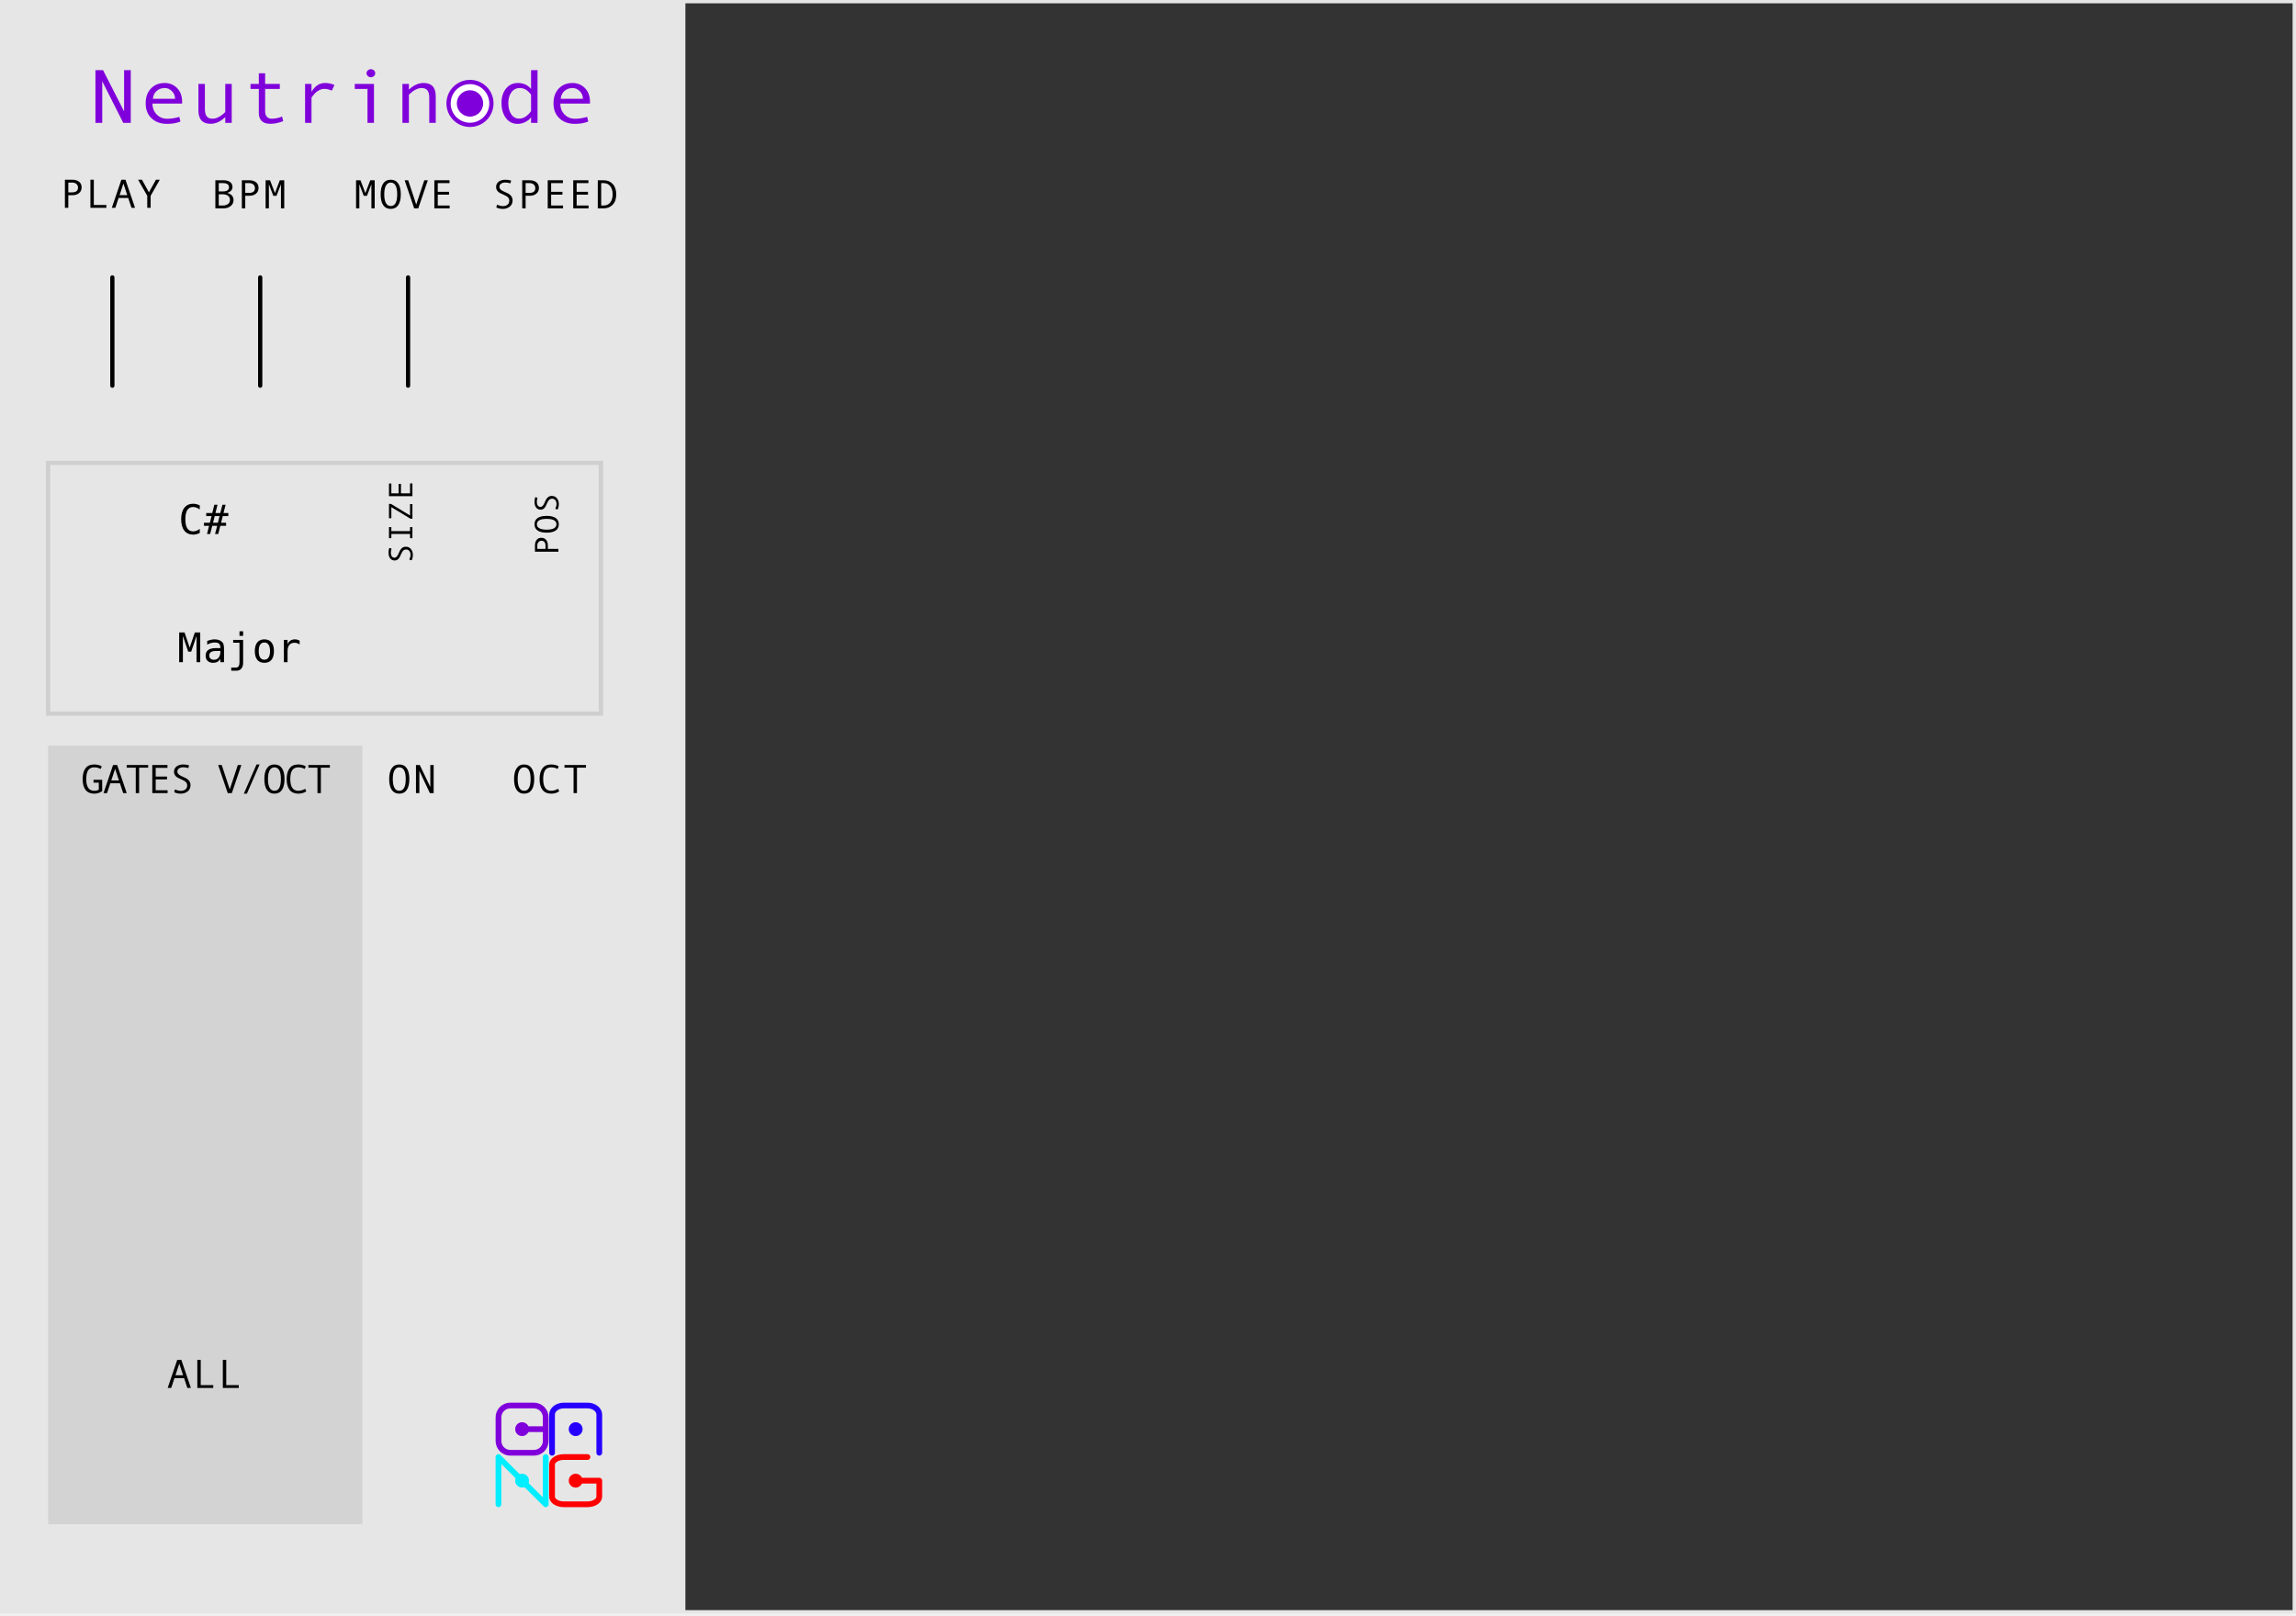
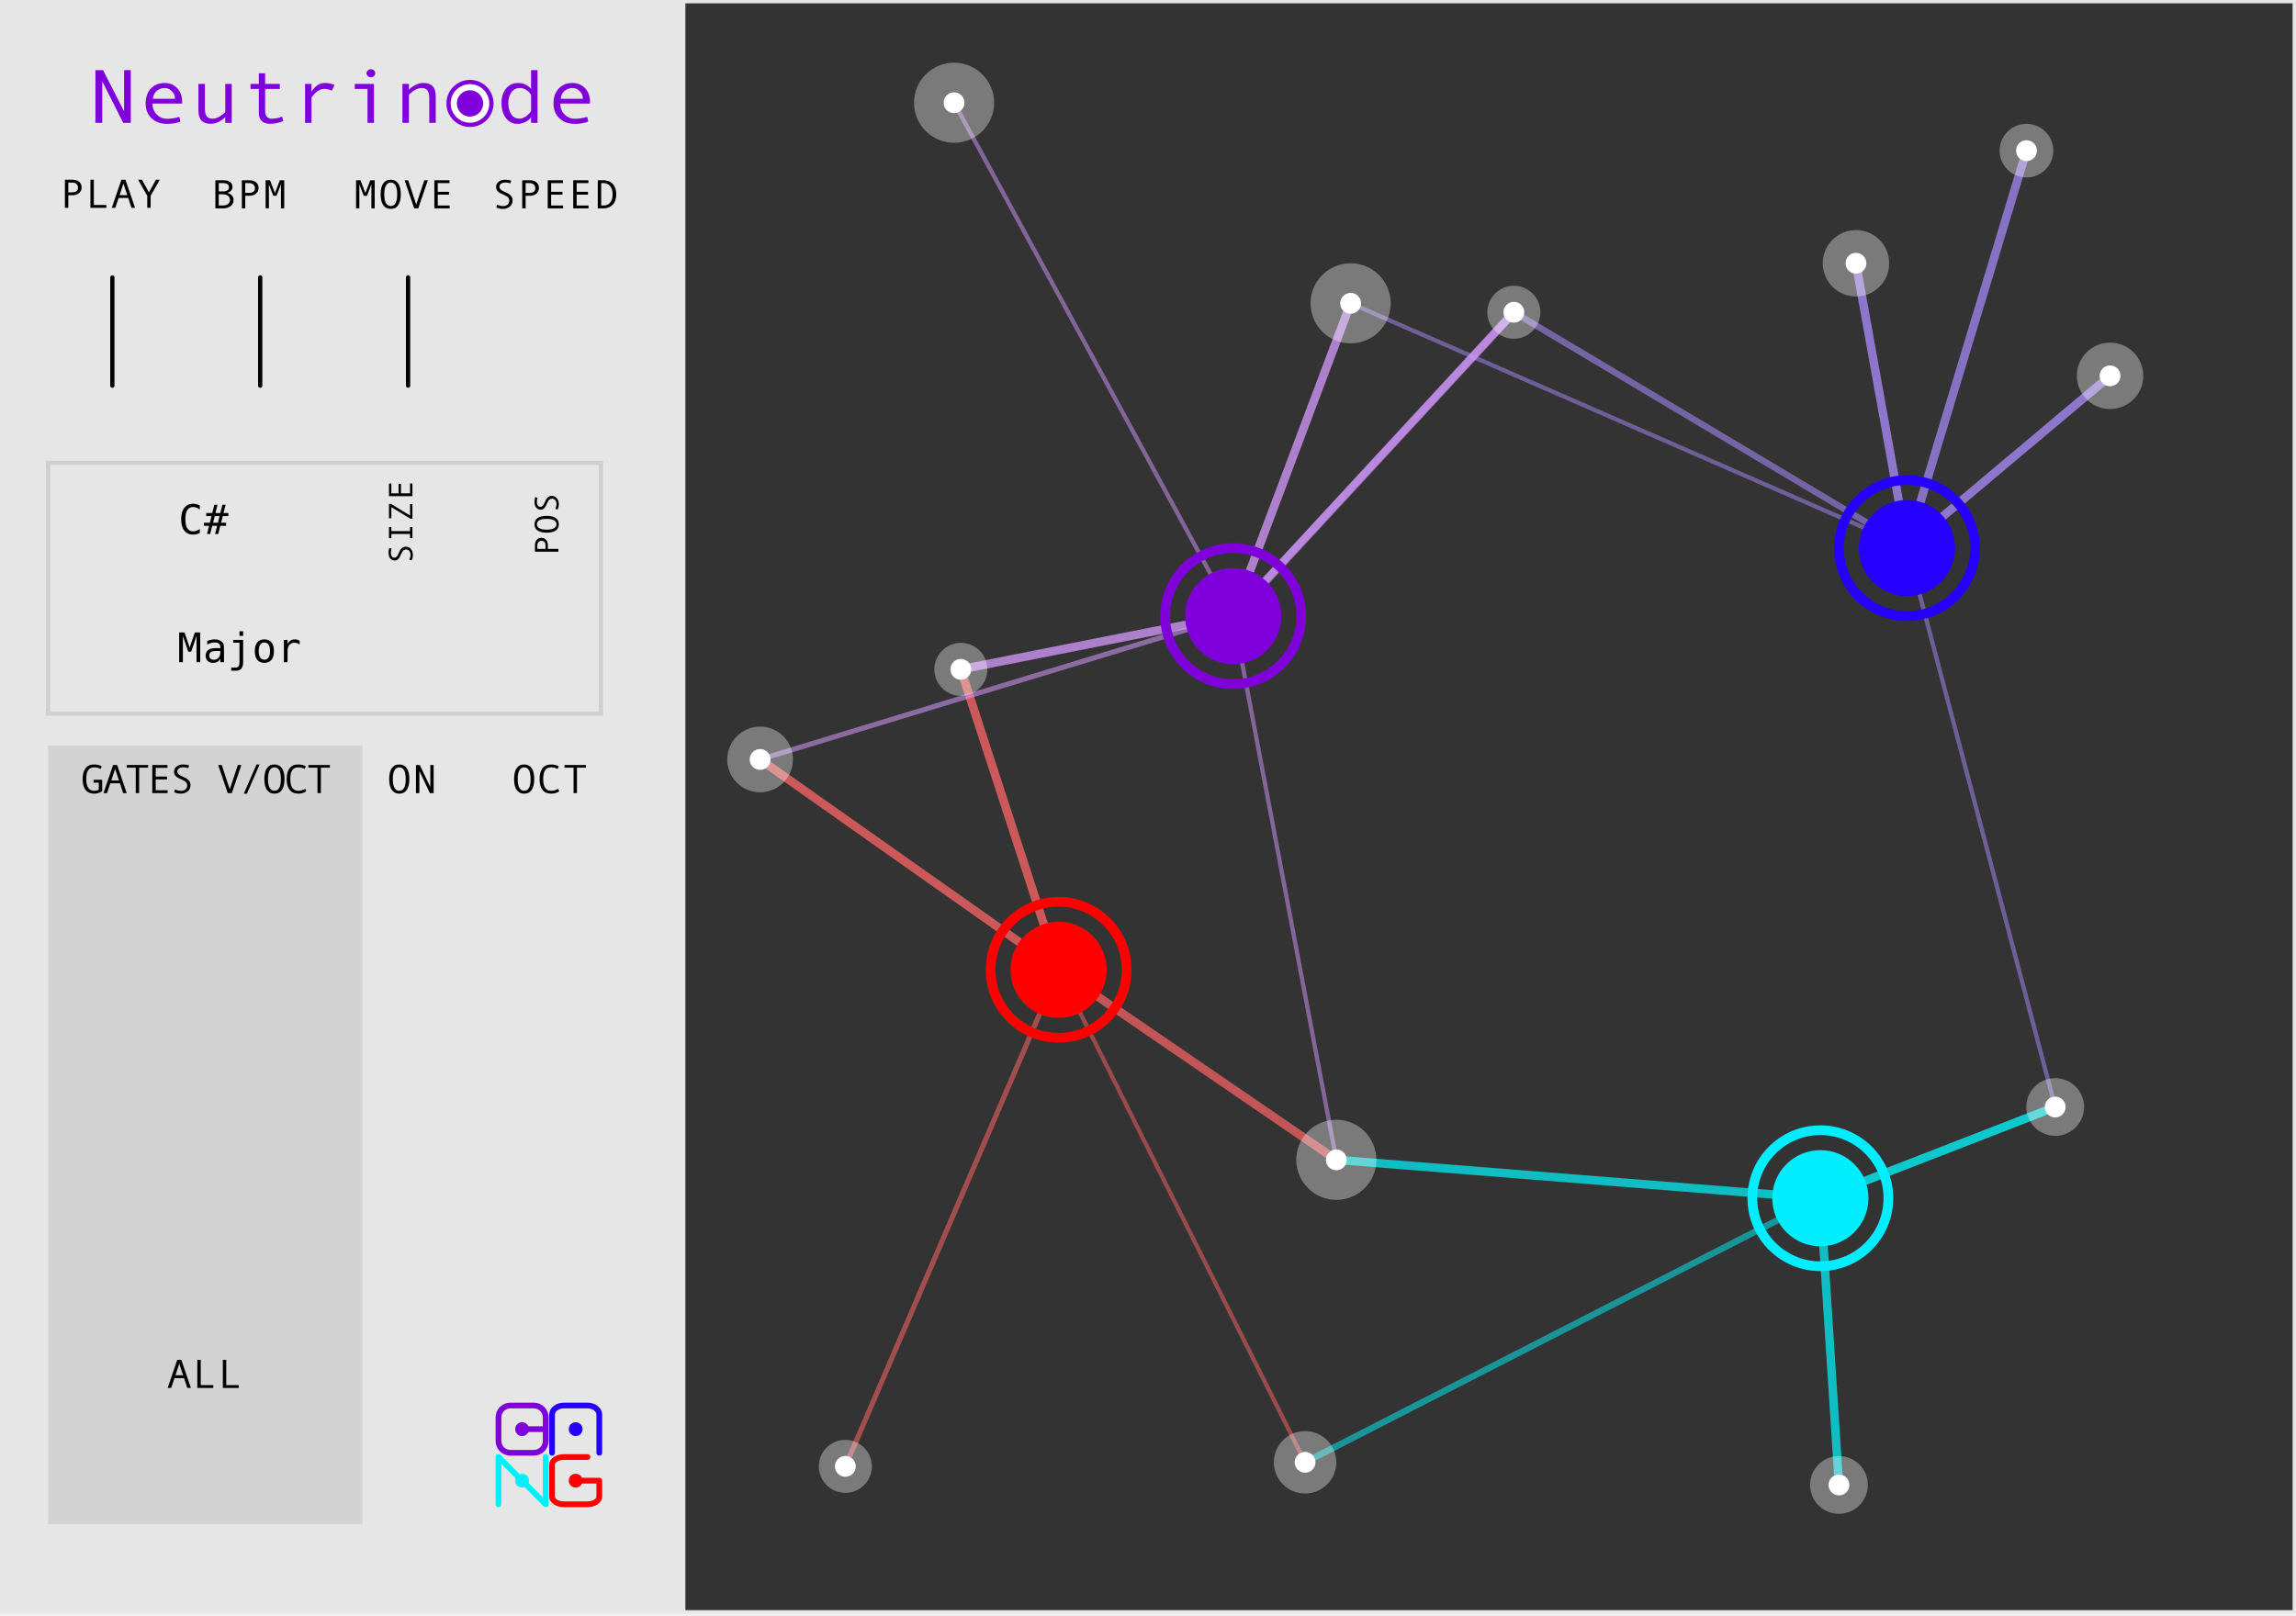
<svg xmlns="http://www.w3.org/2000/svg" width="100%" height="100%" viewBox="0 0 540 380" version="1.1" xml:space="preserve" style="fill-rule:evenodd;clip-rule:evenodd;stroke-linecap:round;stroke-linejoin:round;stroke-miterlimit:1.5;">
  <rect id="Neutrinode" x="0" y="0" width="540" height="379.559" style="fill:none;" />
  <clipPath id="_clip1">
    <rect x="0" y="0" width="540" height="379.559" />
  </clipPath>
  <g clip-path="url(#_clip1)">
    <g id="Layer1">
      <rect id="background" x="-9.15" y="-7.016" width="557.155" height="393.592" style="fill:#e6e6e6;" />
      <path d="M548.005,-7.016l-557.155,-0l-0,393.591l557.155,0l-0,-393.591Zm-556.155,1l-0,391.591l555.155,0l-0,-391.591l-555.155,-0Z" style="fill:#646464;" />
      <rect id="rect" x="161.2" y="0.78" width="378" height="378" style="fill:#333;" />
      <rect x="11.307" y="175.39" width="73.932" height="183.181" style="fill:#282828;fill-opacity:0.1;" />
      <g>
        <path d="M30.757,28.901l-1.775,-0l-4.937,-9.791l0,9.791l-1.6,-0l0,-12.402l1.786,0l4.956,9.703l-0,-9.703l1.57,0l0,12.402Z" style="fill:#8000db;fill-rule:nonzero;" />
        <path d="M42.835,24.365l-6.975,0c-0,1.038 0.333,1.893 1,2.567c0.666,0.674 1.484,1.011 2.453,1.011c0.924,-0 1.877,-0.15 2.859,-0.449l0.263,1.099c-0.897,0.363 -1.945,0.545 -3.141,0.545c-1.509,-0 -2.725,-0.437 -3.649,-1.31c-0.924,-0.873 -1.385,-2.05 -1.385,-3.533c-0,-1.453 0.414,-2.612 1.244,-3.476c0.829,-0.864 1.9,-1.296 3.214,-1.296c1.171,-0 2.15,0.401 2.937,1.204c0.787,0.803 1.18,1.872 1.18,3.208l0,0.43Zm-1.658,-1.116c-0,-0.715 -0.248,-1.317 -0.742,-1.806c-0.494,-0.489 -1.047,-0.734 -1.658,-0.734c-0.787,0 -1.439,0.235 -1.956,0.703c-0.517,0.469 -0.805,1.081 -0.864,1.837l5.22,0Z" style="fill:#8000db;fill-rule:nonzero;" />
        <path d="M54.503,28.901l-1.522,-0l0,-1.354c-1.092,1.049 -2.244,1.573 -3.453,1.573c-1.906,0 -2.859,-1.04 -2.859,-3.12l0,-6.258l1.522,0l0,5.863c0,0.779 0.137,1.361 0.41,1.744c0.273,0.384 0.735,0.576 1.385,0.576c0.93,0 1.929,-0.521 2.995,-1.564l0,-6.619l1.522,0l0,9.159Z" style="fill:#8000db;fill-rule:nonzero;" />
        <path d="M66.61,28.488c-1.021,0.421 -2.026,0.632 -3.014,0.632c-1.815,0 -2.722,-0.864 -2.722,-2.592l-0,-5.599l-1.952,-0l0,-1.187l1.952,0l-0,-2.504l1.483,-0l-0,2.504l3.453,0l0,1.187l-3.453,-0l-0,5.238c-0,0.557 0.136,0.989 0.409,1.297c0.273,0.307 0.644,0.461 1.112,0.461c0.833,0 1.656,-0.167 2.469,-0.501l0.263,1.064Z" style="fill:#8000db;fill-rule:nonzero;" />
        <path d="M78.659,19.989l-0.615,1.318c-0.67,-0.264 -1.249,-0.396 -1.737,-0.396c-0.448,0 -0.887,0.116 -1.317,0.348c-0.429,0.231 -0.824,0.562 -1.185,0.993c-0.361,0.43 -0.541,0.672 -0.541,0.725l-0,5.924l-1.513,-0l0,-9.159l1.513,0l-0,1.855c0.813,-1.383 1.866,-2.074 3.16,-2.074c0.768,-0 1.513,0.155 2.235,0.466Z" style="fill:#8000db;fill-rule:nonzero;" />
        <path d="M87.214,16.28c0.287,-0 0.531,0.092 0.732,0.276c0.202,0.185 0.303,0.406 0.303,0.664c-0,0.269 -0.1,0.495 -0.298,0.677c-0.198,0.181 -0.444,0.272 -0.737,0.272c-0.266,0 -0.502,-0.095 -0.707,-0.285c-0.205,-0.191 -0.307,-0.412 -0.307,-0.664c-0,-0.252 0.102,-0.472 0.307,-0.659c0.205,-0.188 0.441,-0.281 0.707,-0.281Zm0.742,12.621l-1.522,-0l0,-7.972l-2.995,-0l-0,-1.187l4.517,0l-0,9.159Z" style="fill:#8000db;fill-rule:nonzero;" />
        <path d="M102.482,28.901l-1.522,-0l0,-5.871c0,-0.815 -0.144,-1.405 -0.434,-1.771c-0.289,-0.367 -0.743,-0.55 -1.361,-0.55c-0.93,0 -1.928,0.522 -2.995,1.565l0,6.627l-1.522,-0l0,-9.159l1.522,0l0,1.345c1.093,-1.043 2.244,-1.564 3.454,-1.564c1.906,-0 2.858,1.037 2.858,3.111l0,6.267Z" style="fill:#8000db;fill-rule:nonzero;" />
        <path d="M110.531,19.523c1.398,-0 2.51,0.439 3.336,1.318c0.826,0.879 1.239,2.036 1.239,3.472c0,1.447 -0.413,2.613 -1.239,3.498c-0.826,0.885 -1.938,1.327 -3.336,1.327c-1.405,-0 -2.519,-0.441 -3.341,-1.323c-0.823,-0.882 -1.235,-2.049 -1.235,-3.502c0,-1.442 0.413,-2.6 1.239,-3.476c0.826,-0.876 1.939,-1.314 3.337,-1.314Zm-0,8.42c0.924,-0 1.652,-0.352 2.185,-1.055c0.534,-0.703 0.8,-1.556 0.8,-2.558c0,-1.054 -0.263,-1.922 -0.79,-2.601c-0.527,-0.68 -1.258,-1.02 -2.195,-1.02c-0.943,0 -1.675,0.336 -2.195,1.007c-0.52,0.67 -0.781,1.542 -0.781,2.614c0,1.02 0.264,1.877 0.791,2.571c0.526,0.694 1.255,1.042 2.185,1.042Z" style="fill:#8000db;fill-rule:nonzero;" />
        <path d="M126.423,28.901l-1.522,-0l0,-1.319c-0.312,0.451 -0.759,0.824 -1.341,1.116c-0.582,0.293 -1.195,0.44 -1.839,0.44c-1.164,-0 -2.085,-0.467 -2.761,-1.402c-0.676,-0.934 -1.015,-2.12 -1.015,-3.555c0,-1.342 0.353,-2.454 1.059,-3.336c0.706,-0.881 1.641,-1.322 2.805,-1.322c1.281,-0 2.312,0.468 3.092,1.406l0,-4.43l1.522,0l0,12.402Zm-1.522,-2.804l0,-3.806c-0.728,-1.054 -1.606,-1.582 -2.634,-1.582c-0.839,0 -1.502,0.336 -1.99,1.007c-0.488,0.67 -0.732,1.519 -0.732,2.544c0,1.055 0.23,1.926 0.688,2.615c0.459,0.688 1.088,1.032 1.888,1.032c0.384,0 0.771,-0.093 1.161,-0.281c0.39,-0.187 0.758,-0.469 1.102,-0.844c0.345,-0.375 0.517,-0.603 0.517,-0.685Z" style="fill:#8000db;fill-rule:nonzero;" />
        <path d="M138.755,24.365l-6.976,0c0,1.038 0.334,1.893 1,2.567c0.667,0.674 1.485,1.011 2.454,1.011c0.923,-0 1.876,-0.15 2.858,-0.449l0.264,1.099c-0.898,0.363 -1.945,0.545 -3.142,0.545c-1.509,-0 -2.725,-0.437 -3.648,-1.31c-0.924,-0.873 -1.386,-2.05 -1.386,-3.533c0,-1.453 0.415,-2.612 1.244,-3.476c0.829,-0.864 1.901,-1.296 3.215,-1.296c1.17,-0 2.149,0.401 2.936,1.204c0.787,0.803 1.181,1.872 1.181,3.208l-0,0.43Zm-1.659,-1.116c0,-0.715 -0.247,-1.317 -0.741,-1.806c-0.495,-0.489 -1.047,-0.734 -1.659,-0.734c-0.787,0 -1.439,0.235 -1.956,0.703c-0.517,0.469 -0.805,1.081 -0.863,1.837l5.219,0Z" style="fill:#8000db;fill-rule:nonzero;" />
        <g id="TinyPurpleButton">
          <circle id="PurpleButton" cx="110.536" cy="24.33" r="5.04" style="fill:#fff;stroke:#8000db;stroke-width:1px;" />
          <circle id="PurpleButton1" cx="110.536" cy="24.33" r="3.1" style="fill:#8000db;" />
        </g>
      </g>
      <g>
        <path d="M93.902,179.84c0.771,-0 1.36,0.293 1.765,0.878c0.405,0.586 0.608,1.438 0.608,2.556c-0,1.113 -0.202,1.962 -0.606,2.549c-0.403,0.588 -0.992,0.881 -1.767,0.881c-0.768,0 -1.355,-0.292 -1.76,-0.878c-0.406,-0.586 -0.608,-1.436 -0.608,-2.552c-0,-1.115 0.202,-1.966 0.605,-2.553c0.404,-0.587 0.991,-0.881 1.763,-0.881Zm-0,6.19c1.015,-0 1.523,-0.919 1.523,-2.756c0,-1.839 -0.508,-2.759 -1.523,-2.759c-0.495,-0 -0.872,0.238 -1.131,0.714c-0.258,0.477 -0.388,1.158 -0.388,2.045c0,0.897 0.129,1.58 0.386,2.05c0.257,0.471 0.635,0.706 1.133,0.706Z" style="fill-rule:nonzero;" />
        <path d="M101.993,186.578l-0.889,-0l-2.471,-5.22l0,5.22l-0.8,-0l-0,-6.612l0.893,0l2.481,5.173l-0,-5.173l0.786,0l-0,6.612Z" style="fill-rule:nonzero;" />
      </g>
      <g>
        <path d="M44.899,326.513l-0.839,-0l-0.762,-2.315l-2.261,0l-0.771,2.315l-0.83,-0l2.251,-6.611l0.961,-0l2.251,6.611Zm-1.831,-2.985l-0.903,-2.736l-0.898,2.736l1.801,0Z" style="fill-rule:nonzero;" />
        <path d="M50.158,326.513l-3.75,-0l0,-6.611l0.801,-0l-0,5.941l2.949,-0l0,0.67Z" style="fill-rule:nonzero;" />
        <path d="M56.159,326.513l-3.75,-0l0,-6.611l0.801,-0l-0,5.941l2.949,-0l0,0.67Z" style="fill-rule:nonzero;" />
      </g>
      <g>
        <path d="M123.272,179.84c0.771,-0 1.36,0.293 1.765,0.878c0.405,0.586 0.608,1.438 0.608,2.556c-0,1.113 -0.202,1.962 -0.606,2.549c-0.403,0.588 -0.993,0.881 -1.767,0.881c-0.769,0 -1.355,-0.292 -1.761,-0.878c-0.405,-0.586 -0.607,-1.436 -0.607,-2.552c-0,-1.115 0.201,-1.966 0.605,-2.553c0.404,-0.587 0.991,-0.881 1.763,-0.881Zm-0,6.19c1.015,-0 1.523,-0.919 1.523,-2.756c0,-1.839 -0.508,-2.759 -1.523,-2.759c-0.495,-0 -0.872,0.238 -1.131,0.714c-0.258,0.477 -0.388,1.158 -0.388,2.045c0,0.897 0.129,1.58 0.386,2.05c0.257,0.471 0.635,0.706 1.133,0.706Z" style="fill-rule:nonzero;" />
        <path d="M131.514,186.166c-0.54,0.359 -1.167,0.538 -1.88,0.538c-0.892,0 -1.57,-0.293 -2.034,-0.881c-0.464,-0.587 -0.695,-1.436 -0.695,-2.549c-0,-1.074 0.224,-1.915 0.673,-2.523c0.45,-0.607 1.135,-0.911 2.056,-0.911c0.332,-0 0.661,0.04 0.986,0.122c0.326,0.081 0.588,0.189 0.786,0.323l-0.263,0.604c-0.459,-0.249 -0.962,-0.374 -1.509,-0.374c-0.635,-0 -1.107,0.221 -1.416,0.663c-0.309,0.442 -0.464,1.141 -0.464,2.096c0,1.837 0.627,2.756 1.88,2.756c0.531,-0 1.074,-0.157 1.631,-0.469l0.249,0.605Z" style="fill-rule:nonzero;" />
        <path d="M137.818,180.59l-2.124,-0l-0,5.988l-0.796,-0l-0,-5.988l-2.134,-0l-0,-0.624l5.054,0l-0,0.624Z" style="fill-rule:nonzero;" />
      </g>
      <g>
        <path d="M53.457,45.39c0.459,0.103 0.819,0.303 1.079,0.6c0.261,0.296 0.391,0.649 0.391,1.059c-0,0.599 -0.227,1.077 -0.681,1.433c-0.454,0.357 -1,0.535 -1.638,0.535l-1.958,-0l-0,-6.612l1.909,0c0.664,0 1.183,0.14 1.557,0.42c0.375,0.279 0.562,0.673 0.562,1.183c-0,0.312 -0.108,0.59 -0.325,0.834c-0.216,0.243 -0.515,0.42 -0.896,0.529l0,0.019Zm-2.007,-0.356l0.938,-0c0.98,-0 1.47,-0.336 1.47,-1.008c-0,-0.306 -0.121,-0.541 -0.362,-0.705c-0.241,-0.164 -0.594,-0.246 -1.059,-0.246l-0.987,0l0,1.959Zm0,3.313l0.909,-0c0.53,-0 0.951,-0.116 1.262,-0.347c0.311,-0.231 0.466,-0.548 0.466,-0.951c0,-0.428 -0.153,-0.759 -0.459,-0.994c-0.306,-0.234 -0.749,-0.351 -1.328,-0.351l-0.85,-0l0,2.643Z" style="fill-rule:nonzero;" />
        <path d="M56.88,42.405l1.748,0c0.661,0 1.19,0.159 1.587,0.478c0.397,0.319 0.596,0.758 0.596,1.317c-0,0.562 -0.198,1.011 -0.594,1.347c-0.395,0.336 -0.913,0.504 -1.555,0.504l-0.981,-0l-0,2.966l-0.801,-0l0,-6.612Zm0.801,2.976l0.869,-0c0.941,-0 1.411,-0.378 1.411,-1.134c0,-0.35 -0.128,-0.633 -0.383,-0.848c-0.256,-0.216 -0.585,-0.324 -0.989,-0.324l-0.908,0l-0,2.306Z" style="fill-rule:nonzero;" />
        <path d="M66.851,49.017l-0.772,-0l0,-5.67l-1.04,2.713l-0.757,-0l-1.04,-2.713l0,5.67l-0.771,-0l-0,-6.612l1.04,0l1.152,3.013l1.148,-3.013l1.04,0l-0,6.612Z" style="fill-rule:nonzero;" />
      </g>
      <g>
        <path d="M15.267,42.279l1.748,-0c0.66,-0 1.189,0.159 1.587,0.478c0.397,0.318 0.595,0.757 0.595,1.316c0,0.563 -0.198,1.012 -0.593,1.347c-0.396,0.336 -0.914,0.504 -1.555,0.504l-0.982,0l0,2.966l-0.8,0l-0,-6.611Zm0.8,2.975l0.869,0c0.941,0 1.412,-0.378 1.412,-1.134c-0,-0.35 -0.128,-0.632 -0.384,-0.848c-0.255,-0.216 -0.585,-0.323 -0.988,-0.323l-0.909,-0l0,2.305Z" style="fill-rule:nonzero;" />
        <path d="M25.018,48.89l-3.75,0l-0,-6.611l0.8,-0l0,5.941l2.95,0l-0,0.67Z" style="fill-rule:nonzero;" />
        <path d="M31.761,48.89l-0.84,0l-0.762,-2.315l-2.261,0l-0.771,2.315l-0.83,0l2.251,-6.611l0.962,-0l2.251,6.611Zm-1.831,-2.985l-0.904,-2.736l-0.898,2.736l1.802,0Z" style="fill-rule:nonzero;" />
        <path d="M37.581,42.279l-2.153,3.781l-0,2.83l-0.796,0l-0,-2.83l-2.154,-3.781l0.904,-0l1.645,2.975l1.651,-2.975l0.903,-0Z" style="fill-rule:nonzero;" />
      </g>
      <text x="41.953px" y="125.629px" style="font-family:'AndaleMono', 'Andale Mono', monospace;font-size:9.596px;">C<tspan x="47.954px " y="125.629px ">#</tspan>
      </text>
      <text x="41.734px" y="155.788px" style="font-family:'AndaleMono', 'Andale Mono', monospace;font-size:9.596px;">M<tspan x="47.735px 53.736px 59.737px 65.737px " y="155.788px 155.788px 155.788px 155.788px ">ajor</tspan>
      </text>
      <g>
        <path d="M120.037,43.136c-0.41,-0.134 -0.799,-0.201 -1.167,-0.201c-0.417,-0 -0.756,0.091 -1.018,0.274c-0.262,0.182 -0.393,0.443 -0.393,0.78c-0,0.4 0.343,0.751 1.03,1.054c0.508,0.225 0.844,0.381 1.008,0.469c0.165,0.087 0.331,0.207 0.501,0.361c0.169,0.153 0.305,0.333 0.407,0.541c0.103,0.207 0.154,0.441 0.154,0.7c0,0.644 -0.225,1.143 -0.676,1.497c-0.451,0.355 -0.982,0.532 -1.594,0.532c-0.593,0 -1.112,-0.112 -1.558,-0.337l0.166,-0.661c0.524,0.228 0.982,0.342 1.372,0.342c0.456,0 0.821,-0.113 1.096,-0.34c0.275,-0.226 0.413,-0.538 0.413,-0.934c0,-0.294 -0.09,-0.543 -0.269,-0.748c-0.179,-0.204 -0.509,-0.413 -0.991,-0.625c-0.495,-0.219 -0.814,-0.368 -0.959,-0.448c-0.145,-0.079 -0.289,-0.19 -0.432,-0.33c-0.144,-0.141 -0.254,-0.298 -0.332,-0.473c-0.079,-0.175 -0.118,-0.366 -0.118,-0.572c0,-0.547 0.206,-0.973 0.616,-1.279c0.41,-0.306 0.929,-0.459 1.557,-0.459c0.459,-0 0.915,0.067 1.367,0.201l-0.18,0.656Z" style="fill-rule:nonzero;" />
        <path d="M122.82,42.405l1.748,0c0.661,0 1.19,0.159 1.587,0.478c0.397,0.319 0.596,0.758 0.596,1.317c-0,0.562 -0.198,1.011 -0.594,1.347c-0.395,0.336 -0.913,0.504 -1.555,0.504l-0.981,-0l-0,2.966l-0.801,-0l0,-6.612Zm0.801,2.976l0.869,-0c0.941,-0 1.411,-0.378 1.411,-1.134c0,-0.35 -0.128,-0.633 -0.383,-0.848c-0.256,-0.216 -0.585,-0.324 -0.989,-0.324l-0.908,0l-0,2.306Z" style="fill-rule:nonzero;" />
        <path d="M132.42,49.017l-3.599,-0l-0,-6.612l3.569,0l0,0.67l-2.768,0l-0,2.048l2.661,-0l-0,0.67l-2.661,-0l-0,2.554l2.798,-0l-0,0.67Z" style="fill-rule:nonzero;" />
        <path d="M138.421,49.017l-3.599,-0l-0,-6.612l3.569,0l0,0.67l-2.768,0l-0,2.048l2.661,-0l-0,0.67l-2.661,-0l-0,2.554l2.798,-0l-0,0.67Z" style="fill-rule:nonzero;" />
        <path d="M140.593,42.405l1.358,0c0.902,0 1.624,0.295 2.168,0.883c0.543,0.589 0.815,1.397 0.815,2.425c0,1.05 -0.276,1.863 -0.827,2.439c-0.552,0.576 -1.259,0.865 -2.122,0.865l-1.392,-0l0,-6.612Zm0.801,5.942l0.567,-0c0.654,-0 1.172,-0.233 1.552,-0.699c0.381,-0.465 0.572,-1.11 0.572,-1.935c-0,-0.818 -0.192,-1.462 -0.574,-1.933c-0.383,-0.47 -0.899,-0.705 -1.55,-0.705l-0.567,0l0,5.272Z" style="fill-rule:nonzero;" />
      </g>
      <g>
        <path d="M88.123,49.017l-0.772,-0l0,-5.67l-1.04,2.713l-0.757,-0l-1.04,-2.713l0,5.67l-0.771,-0l-0,-6.612l1.04,0l1.152,3.013l1.148,-3.013l1.04,0l-0,6.612Z" style="fill-rule:nonzero;" />
        <path d="M91.892,42.279c0.772,-0 1.36,0.292 1.765,0.878c0.406,0.586 0.608,1.438 0.608,2.556c0,1.112 -0.202,1.962 -0.605,2.549c-0.404,0.587 -0.993,0.881 -1.768,0.881c-0.768,0 -1.355,-0.293 -1.76,-0.878c-0.405,-0.586 -0.608,-1.437 -0.608,-2.552c0,-1.115 0.202,-1.966 0.606,-2.553c0.403,-0.588 0.991,-0.881 1.762,-0.881Zm0,6.189c1.016,0 1.524,-0.918 1.524,-2.755c-0,-1.84 -0.508,-2.76 -1.524,-2.76c-0.495,0 -0.871,0.239 -1.13,0.715c-0.259,0.476 -0.388,1.158 -0.388,2.045c-0,0.897 0.128,1.58 0.385,2.05c0.258,0.47 0.635,0.705 1.133,0.705Z" style="fill-rule:nonzero;" />
        <path d="M100.623,42.405l-2.246,6.612l-0.962,-0l-2.251,-6.612l0.84,0l1.889,5.721l1.9,-5.721l0.83,0Z" style="fill-rule:nonzero;" />
        <path d="M105.755,49.017l-3.599,-0l-0,-6.612l3.569,0l0,0.67l-2.768,0l-0,2.048l2.661,-0l-0,0.67l-2.661,-0l-0,2.554l2.798,-0l-0,0.67Z" style="fill-rule:nonzero;" />
      </g>
      <g>
        <path d="M24.035,186.109c-0.563,0.397 -1.187,0.595 -1.87,0.595c-0.896,0 -1.574,-0.291 -2.037,-0.874c-0.462,-0.582 -0.693,-1.434 -0.693,-2.556c0,-1.083 0.224,-1.927 0.672,-2.53c0.447,-0.603 1.133,-0.904 2.058,-0.904c0.332,-0 0.66,0.04 0.986,0.122c0.325,0.081 0.588,0.189 0.786,0.323l-0.264,0.604c-0.459,-0.249 -0.962,-0.374 -1.508,-0.374c-0.632,-0 -1.103,0.221 -1.414,0.665c-0.311,0.444 -0.466,1.142 -0.466,2.094c-0,1.837 0.626,2.756 1.88,2.756c0.472,-0 0.828,-0.096 1.069,-0.286l-0,-1.631l-1.24,0l-0,-0.665l2.041,-0l-0,2.661Z" style="fill-rule:nonzero;" />
        <path d="M29.808,186.578l-0.84,-0l-0.761,-2.315l-2.261,0l-0.772,2.315l-0.83,-0l2.251,-6.612l0.962,0l2.251,6.612Zm-1.831,-2.985l-0.903,-2.736l-0.899,2.736l1.802,0Z" style="fill-rule:nonzero;" />
        <path d="M34.849,180.59l-2.124,-0l0,5.988l-0.796,-0l0,-5.988l-2.134,-0l0,-0.624l5.054,0l0,0.624Z" style="fill-rule:nonzero;" />
        <path d="M39.417,186.578l-3.599,-0l-0,-6.612l3.569,0l0,0.67l-2.768,0l-0,2.048l2.661,0l-0,0.67l-2.661,0l-0,2.554l2.798,-0l-0,0.67Z" style="fill-rule:nonzero;" />
        <path d="M44.287,180.697c-0.41,-0.134 -0.799,-0.201 -1.167,-0.201c-0.417,-0 -0.756,0.091 -1.018,0.274c-0.262,0.183 -0.393,0.443 -0.393,0.78c-0,0.4 0.343,0.751 1.03,1.054c0.508,0.225 0.844,0.382 1.008,0.469c0.165,0.087 0.331,0.208 0.501,0.361c0.169,0.153 0.305,0.333 0.407,0.541c0.103,0.208 0.154,0.441 0.154,0.7c0,0.644 -0.225,1.143 -0.676,1.498c-0.451,0.354 -0.982,0.531 -1.594,0.531c-0.593,0 -1.112,-0.112 -1.558,-0.337l0.166,-0.661c0.524,0.228 0.981,0.342 1.372,0.342c0.456,0 0.821,-0.113 1.096,-0.339c0.275,-0.227 0.413,-0.538 0.413,-0.935c-0,-0.294 -0.09,-0.543 -0.269,-0.747c-0.179,-0.205 -0.509,-0.414 -0.991,-0.626c-0.495,-0.219 -0.814,-0.368 -0.959,-0.448c-0.145,-0.079 -0.289,-0.189 -0.432,-0.33c-0.144,-0.14 -0.254,-0.298 -0.333,-0.473c-0.078,-0.175 -0.117,-0.366 -0.117,-0.572c0,-0.546 0.205,-0.973 0.616,-1.279c0.41,-0.306 0.929,-0.459 1.557,-0.459c0.459,-0 0.915,0.067 1.367,0.201l-0.18,0.656Z" style="fill-rule:nonzero;" />
      </g>
      <g>
        <path d="M56.769,179.966l-2.246,6.612l-0.962,-0l-2.251,-6.612l0.84,0l1.889,5.722l1.9,-5.722l0.83,0Z" style="fill-rule:nonzero;" />
        <path d="M61.063,179.84l-2.993,6.864l-0.718,0l2.978,-6.864l0.733,-0Z" style="fill-rule:nonzero;" />
        <path d="M64.541,179.84c0.772,-0 1.36,0.293 1.765,0.878c0.406,0.586 0.608,1.438 0.608,2.556c0,1.113 -0.201,1.962 -0.605,2.549c-0.404,0.588 -0.993,0.881 -1.768,0.881c-0.768,0 -1.355,-0.292 -1.76,-0.878c-0.405,-0.586 -0.608,-1.436 -0.608,-2.552c0,-1.115 0.202,-1.966 0.606,-2.553c0.403,-0.587 0.991,-0.881 1.762,-0.881Zm0,6.19c1.016,-0 1.524,-0.919 1.524,-2.756c-0,-1.839 -0.508,-2.759 -1.524,-2.759c-0.494,-0 -0.871,0.238 -1.13,0.714c-0.259,0.477 -0.388,1.158 -0.388,2.045c-0,0.897 0.128,1.58 0.385,2.05c0.258,0.471 0.635,0.706 1.133,0.706Z" style="fill-rule:nonzero;" />
        <path d="M72.033,186.166c-0.54,0.359 -1.167,0.538 -1.879,0.538c-0.892,0 -1.57,-0.293 -2.034,-0.881c-0.464,-0.587 -0.696,-1.436 -0.696,-2.549c0,-1.074 0.225,-1.915 0.674,-2.523c0.449,-0.607 1.134,-0.911 2.056,-0.911c0.332,-0 0.66,0.04 0.986,0.122c0.325,0.081 0.587,0.189 0.786,0.323l-0.264,0.604c-0.459,-0.249 -0.962,-0.374 -1.508,-0.374c-0.635,-0 -1.107,0.221 -1.416,0.663c-0.31,0.442 -0.464,1.141 -0.464,2.096c-0,1.837 0.626,2.756 1.88,2.756c0.53,-0 1.074,-0.157 1.63,-0.469l0.249,0.605Z" style="fill-rule:nonzero;" />
        <path d="M77.587,180.59l-2.124,-0l0,5.988l-0.796,-0l0,-5.988l-2.134,-0l0,-0.624l5.054,0l0,0.624Z" style="fill-rule:nonzero;" />
      </g>
      <g id="logo">
        <g>
          <circle cx="122.794" cy="336.204" r="1.627" style="fill:#8000db;" />
          <path d="M122.794,336.204l5.554,0" style="fill:none;stroke:#8000db;stroke-width:1.35px;stroke-linecap:butt;stroke-linejoin:miter;" />
          <path d="M128.348,333.424c-0,-1.533 -1.244,-2.777 -2.777,-2.777l-5.554,-0c-1.533,-0 -2.777,1.244 -2.777,2.777l0,5.56c0,1.533 1.244,2.777 2.777,2.777l5.554,0c1.533,0 2.777,-1.244 2.777,-2.777l-0,-5.56Z" style="fill:none;stroke:#8000db;stroke-width:1.35px;stroke-linecap:butt;stroke-miterlimit:3;" />
        </g>
        <g>
          <circle cx="135.392" cy="348.321" r="1.627" style="fill:#f00;" />
          <path d="M138.169,342.764l-5.554,-0c-1.533,-0 -2.777,0.802 -2.777,1.79l-0,7.535c-0,0.988 1.244,1.789 2.777,1.789l5.554,0c1.532,0 2.777,-0.801 2.777,-1.789l-0,-3.768l-5.554,0" style="fill:none;stroke:#f00;stroke-width:1.35px;stroke-miterlimit:3;" />
        </g>
        <g>
          <circle cx="135.392" cy="336.204" r="1.627" style="fill:#2600ff;" />
          <path d="M140.946,341.761l-0,-8.981c-0,-1.177 -1.245,-2.133 -2.777,-2.133l-5.554,-0c-1.533,-0 -2.777,0.956 -2.777,2.133l-0,8.981" style="fill:none;stroke:#2600ff;stroke-width:1.35px;stroke-miterlimit:3;" />
        </g>
        <g>
          <circle cx="122.791" cy="348.321" r="1.627" style="fill:#0ef;" />
          <path d="M117.233,353.878l0,-11.114l11.115,11.114l-0,-11.114" style="fill:none;stroke:#0ef;stroke-width:1.35px;" />
        </g>
      </g>
      <path d="M26.424,90.726l-0,-25.461" style="fill:none;stroke:#000;stroke-width:1px;" />
      <path d="M61.198,65.265l0,25.461" style="fill:none;stroke:#000;stroke-width:1px;" />
      <path d="M95.973,65.265l-0,25.461" style="fill:none;stroke:#000;stroke-width:1px;" />
      <rect x="11.307" y="108.878" width="130.02" height="59.007" style="fill:none;stroke:#000;stroke-opacity:0.1;stroke-width:1px;stroke-linecap:butt;stroke-linejoin:miter;" />
      <g>
        <path d="M125.816,129.787l-0,-1.457c-0,-0.551 0.132,-0.992 0.398,-1.323c0.266,-0.331 0.631,-0.497 1.098,-0.497c0.468,0 0.843,0.165 1.123,0.495c0.28,0.33 0.42,0.762 0.42,1.296l-0,0.819l2.472,-0l0,0.667l-5.511,0Zm2.48,-0.667l-0,-0.725c-0,-0.784 -0.315,-1.176 -0.945,-1.176c-0.292,-0 -0.528,0.106 -0.707,0.319c-0.18,0.213 -0.27,0.488 -0.27,0.824l0,0.758l1.922,-0Z" style="fill-rule:nonzero;" />
        <path d="M125.71,123.335c0,-0.643 0.244,-1.134 0.732,-1.471c0.489,-0.338 1.199,-0.507 2.131,-0.507c0.927,-0 1.636,0.168 2.125,0.505c0.49,0.336 0.735,0.827 0.735,1.473c-0,0.641 -0.244,1.13 -0.733,1.468c-0.488,0.337 -1.197,0.506 -2.127,0.506c-0.929,0 -1.639,-0.168 -2.129,-0.504c-0.489,-0.337 -0.734,-0.827 -0.734,-1.47Zm5.16,0c0,-0.847 -0.765,-1.27 -2.297,-1.27c-1.534,0 -2.3,0.423 -2.3,1.27c-0,0.413 0.198,0.727 0.595,0.942c0.397,0.216 0.966,0.324 1.705,0.324c0.748,0 1.317,-0.107 1.709,-0.321c0.392,-0.215 0.588,-0.53 0.588,-0.945Z" style="fill-rule:nonzero;" />
        <path d="M126.425,117.099c-0.112,0.342 -0.168,0.666 -0.168,0.973c-0,0.347 0.076,0.63 0.228,0.849c0.153,0.218 0.37,0.327 0.651,0.327c0.333,0 0.626,-0.286 0.879,-0.859c0.187,-0.423 0.317,-0.703 0.39,-0.84c0.073,-0.137 0.174,-0.276 0.301,-0.417c0.128,-0.142 0.278,-0.255 0.451,-0.34c0.173,-0.086 0.368,-0.129 0.584,-0.129c0.537,0 0.953,0.188 1.248,0.564c0.296,0.376 0.444,0.819 0.444,1.329c-0,0.494 -0.094,0.927 -0.282,1.299l-0.55,-0.139c0.19,-0.437 0.285,-0.818 0.285,-1.143c-0,-0.38 -0.095,-0.685 -0.283,-0.914c-0.189,-0.23 -0.449,-0.344 -0.78,-0.344c-0.244,-0 -0.452,0.074 -0.623,0.224c-0.17,0.149 -0.344,0.424 -0.521,0.826c-0.183,0.412 -0.307,0.679 -0.373,0.8c-0.067,0.121 -0.158,0.241 -0.276,0.36c-0.117,0.119 -0.248,0.212 -0.394,0.277c-0.146,0.065 -0.305,0.098 -0.477,0.098c-0.455,-0 -0.811,-0.171 -1.066,-0.513c-0.255,-0.342 -0.383,-0.775 -0.383,-1.299c0,-0.383 0.056,-0.762 0.168,-1.14l0.547,0.151Z" style="fill-rule:nonzero;" />
      </g>
      <g>
        <path d="M92.093,129.05c-0.112,0.342 -0.168,0.666 -0.168,0.973c-0,0.347 0.076,0.63 0.228,0.848c0.153,0.219 0.37,0.328 0.651,0.328c0.333,0 0.626,-0.286 0.879,-0.859c0.187,-0.423 0.317,-0.703 0.39,-0.84c0.073,-0.137 0.174,-0.277 0.301,-0.418c0.128,-0.141 0.278,-0.254 0.451,-0.34c0.173,-0.085 0.368,-0.128 0.584,-0.128c0.537,0 0.953,0.188 1.248,0.564c0.296,0.376 0.444,0.819 0.444,1.329c-0,0.494 -0.094,0.927 -0.282,1.299l-0.55,-0.139c0.19,-0.437 0.285,-0.818 0.285,-1.144c-0,-0.38 -0.095,-0.684 -0.283,-0.914c-0.189,-0.229 -0.449,-0.344 -0.78,-0.344c-0.244,0 -0.452,0.075 -0.623,0.224c-0.17,0.15 -0.344,0.425 -0.521,0.827c-0.182,0.412 -0.307,0.679 -0.373,0.8c-0.067,0.12 -0.158,0.24 -0.276,0.36c-0.117,0.119 -0.248,0.212 -0.394,0.277c-0.146,0.065 -0.305,0.097 -0.477,0.097c-0.455,0 -0.811,-0.171 -1.066,-0.513c-0.255,-0.341 -0.383,-0.774 -0.383,-1.298c0,-0.383 0.056,-0.763 0.168,-1.14l0.547,0.151Z" style="fill-rule:nonzero;" />
        <path d="M96.995,123.994l0,2.609l-0.558,0l-0,-0.989l-4.395,0l0,0.989l-0.558,0l-0,-2.609l0.558,0l0,0.953l4.395,-0l-0,-0.953l0.558,0Z" style="fill-rule:nonzero;" />
        <path d="M91.941,118.535l4.496,2.732l-0,-2.683l0.558,0l0,3.444l-0.449,-0l-4.504,-2.719l0,2.601l-0.558,-0l-0,-3.375l0.457,0Z" style="fill-rule:nonzero;" />
        <path d="M96.995,113.724l0,3l-5.511,-0l-0,-2.976l0.558,0l0,2.308l1.707,0l0,-2.218l0.559,-0l-0,2.218l2.129,0l-0,-2.332l0.558,-0Z" style="fill-rule:nonzero;" />
      </g>
    </g>
+     <g id="Layer2">
+       <path d="M448.509,128.56l34.857,131.862" style="fill:none;stroke:#ac8cff;stroke-opacity:0.5;stroke-width:1px;" />
+       <path d="M448.509,128.56l47.764,-40.146" style="fill:none;stroke:#ac8cff;stroke-opacity:0.75;stroke-width:2px;" />
+       <path d="M448.509,128.56l28.101,-93.118" style="fill:none;stroke:#ac8cff;stroke-opacity:0.7;stroke-width:2px;" />
+       <path d="M448.509,128.56l-12.001,-66.626" style="fill:none;stroke:#ac8cff;stroke-opacity:0.75;stroke-width:2px;" />
+       <path d="M448.509,128.56l-92.463,-55.105" style="fill:none;stroke:#ac8cff;stroke-opacity:0.55;stroke-width:1.5px;" />
+       <path d="M448.509,128.56l-130.855,-57.206" style="fill:none;stroke:#ac8cff;stroke-opacity:0.5;stroke-width:1px;" />
+       <path d="M428.133,281.878l-113.842,-9.03" style="fill:none;stroke:#00f9ff;stroke-opacity:0.7;stroke-width:2px;" />
+       <path d="M428.133,281.878l-121.19,62.124" style="fill:none;stroke:#00f9ff;stroke-opacity:0.5;stroke-width:1.5px;" />
+       <path d="M428.133,281.878l4.376,67.452" style="fill:none;stroke:#00f9ff;stroke-opacity:0.7;stroke-width:2px;" />
+       <path d="M428.133,281.878l55.233,-21.456" style="fill:none;stroke:#00f9ff;stroke-opacity:0.75;stroke-width:2px;" />
+       <path d="M248.974,228.144l-22.991,-70.679" style="fill:none;stroke:#ff6565;stroke-opacity:0.75;stroke-width:2px;" />
+       <path d="M248.974,228.144l-70.207,-49.487" style="fill:none;stroke:#ff6565;stroke-opacity:0.75;stroke-width:2px;" />
+       <path d="M248.974,228.144l-50.156,116.815" style="fill:none;stroke:#ff6565;stroke-opacity:0.55;stroke-width:1.2px;" />
+       <path d="M248.974,228.144l57.969,115.858" style="fill:none;stroke:#ff6565;stroke-opacity:0.5;stroke-width:1px;" />
+       <path d="M248.974,228.144l65.317,44.704" style="fill:none;stroke:#ff6565;stroke-opacity:0.7;stroke-width:2px;" />
+       <path d="M290.031,144.935l66.015,-71.48" style="fill:none;stroke:#d599ff;stroke-opacity:0.55;stroke-width:2px;" />
+       <path d="M290.031,144.8l27.623,-73.446" style="fill:none;stroke:#d599ff;stroke-opacity:0.75;stroke-width:2px;" />
+       <path d="M290.031,144.8l66.015,-71.345" style="fill:none;stroke:#d599ff;stroke-opacity:0.65;stroke-width:1.75px;" />
+       <path d="M290.031,144.8l24.26,128.048" style="fill:none;stroke:#d599ff;stroke-opacity:0.5;stroke-width:1px;" />
+       <path d="M290.031,144.8l-64.048,12.665" style="fill:none;stroke:#d599ff;stroke-opacity:0.75;stroke-width:2px;" />
+       <path d="M290.031,144.8l-111.264,33.857" style="fill:none;stroke:#d599ff;stroke-opacity:0.55;stroke-width:1.2px;" />
+       <path d="M290.031,144.8l-65.643,-120.631" style="fill:none;stroke:#d599ff;stroke-opacity:0.5;stroke-width:1px;" />
+       <g>
+         <circle cx="483.366" cy="260.422" r="6.792" style="fill:#fff;fill-opacity:0.35;" />
+         <circle cx="483.366" cy="260.422" r="2.451" style="fill:#fff;" />
+       </g>
+       <g>
+         <circle cx="432.509" cy="349.33" r="6.792" style="fill:#fff;fill-opacity:0.35;" />
+         <circle cx="432.509" cy="349.33" r="2.451" style="fill:#fff;" />
+       </g>
+       <g>
+         <circle cx="314.291" cy="272.848" r="9.423" style="fill:#fff;fill-opacity:0.35;" />
+         <circle cx="314.291" cy="272.848" r="2.451" style="fill:#fff;" />
+       </g>
+       <g>
+         <circle cx="317.654" cy="71.354" r="9.423" style="fill:#fff;fill-opacity:0.35;" />
+         <circle cx="317.654" cy="71.354" r="2.451" style="fill:#fff;" />
+       </g>
+       <g>
+         <circle cx="224.388" cy="24.169" r="9.423" style="fill:#fff;fill-opacity:0.35;" />
+         <circle cx="224.388" cy="24.169" r="2.451" style="fill:#fff;" />
+       </g>
+       <g>
+         <circle cx="178.767" cy="178.657" r="7.727" style="fill:#fff;fill-opacity:0.35;" />
+         <circle cx="178.767" cy="178.657" r="2.451" style="fill:#fff;" />
+       </g>
+       <g>
+         <circle cx="306.943" cy="344.002" r="7.349" style="fill:#fff;fill-opacity:0.35;" />
+         <circle cx="306.943" cy="344.002" r="2.451" style="fill:#fff;" />
+       </g>
+       <g>
+         <circle cx="198.818" cy="344.959" r="6.235" style="fill:#fff;fill-opacity:0.35;" />
+         <circle cx="198.818" cy="344.959" r="2.451" style="fill:#fff;" />
+       </g>
+       <g>
+         <circle cx="225.983" cy="157.465" r="6.235" style="fill:#fff;fill-opacity:0.35;" />
+         <circle cx="225.983" cy="157.465" r="2.451" style="fill:#fff;" />
+       </g>
+       <g>
+         <circle cx="436.508" cy="61.934" r="7.811" style="fill:#fff;fill-opacity:0.35;" />
+         <circle cx="436.508" cy="61.934" r="2.451" style="fill:#fff;" />
+       </g>
+       <g>
+         <circle cx="496.273" cy="88.414" r="7.811" style="fill:#fff;fill-opacity:0.35;" />
+         <circle cx="496.273" cy="88.414" r="2.451" style="fill:#fff;" />
+       </g>
+       <g>
+         <circle cx="476.61" cy="35.442" r="6.311" style="fill:#fff;fill-opacity:0.35;" />
+         <circle cx="476.61" cy="35.442" r="2.451" style="fill:#fff;" />
+       </g>
+       <g>
+         <circle cx="356.046" cy="73.455" r="6.235" style="fill:#fff;fill-opacity:0.35;" />
+         <circle cx="356.046" cy="73.455" r="2.451" style="fill:#fff;" />
+       </g>
+       <g id="TinyRedButton">
+         <circle id="RedButton" cx="248.974" cy="228.144" r="16" style="fill:none;stroke:#f00;stroke-width:2.29px;" />
+         <circle id="RedButton1" cx="248.974" cy="228.144" r="11.311" style="fill:#f00;" />
+       </g>
+       <g id="TinyPurpleButton1">
+         <circle id="PurpleButton2" cx="290.031" cy="144.935" r="16" style="fill:none;stroke:#8000db;stroke-width:2.29px;" />
+         <circle id="PurpleButton3" cx="290.031" cy="144.935" r="11.311" style="fill:#8000db;" />
+       </g>
+       <g id="TinyBlueButton">
+         <circle id="BlueButton" cx="448.509" cy="128.935" r="16" style="fill:none;stroke:#2600ff;stroke-width:2.29px;" />
+         <circle id="BlueButton1" cx="448.509" cy="128.935" r="11.311" style="fill:#2600ff;" />
+       </g>
+       <g id="TinyAquaButton">
+         <circle id="AquaButton" cx="428.133" cy="281.878" r="16" style="fill:none;stroke:#0ef;stroke-width:2.29px;" />
+         <circle id="AquaButton1" cx="428.133" cy="281.878" r="11.311" style="fill:#0ef;" />
+       </g>
+     </g>
  </g>
</svg>
